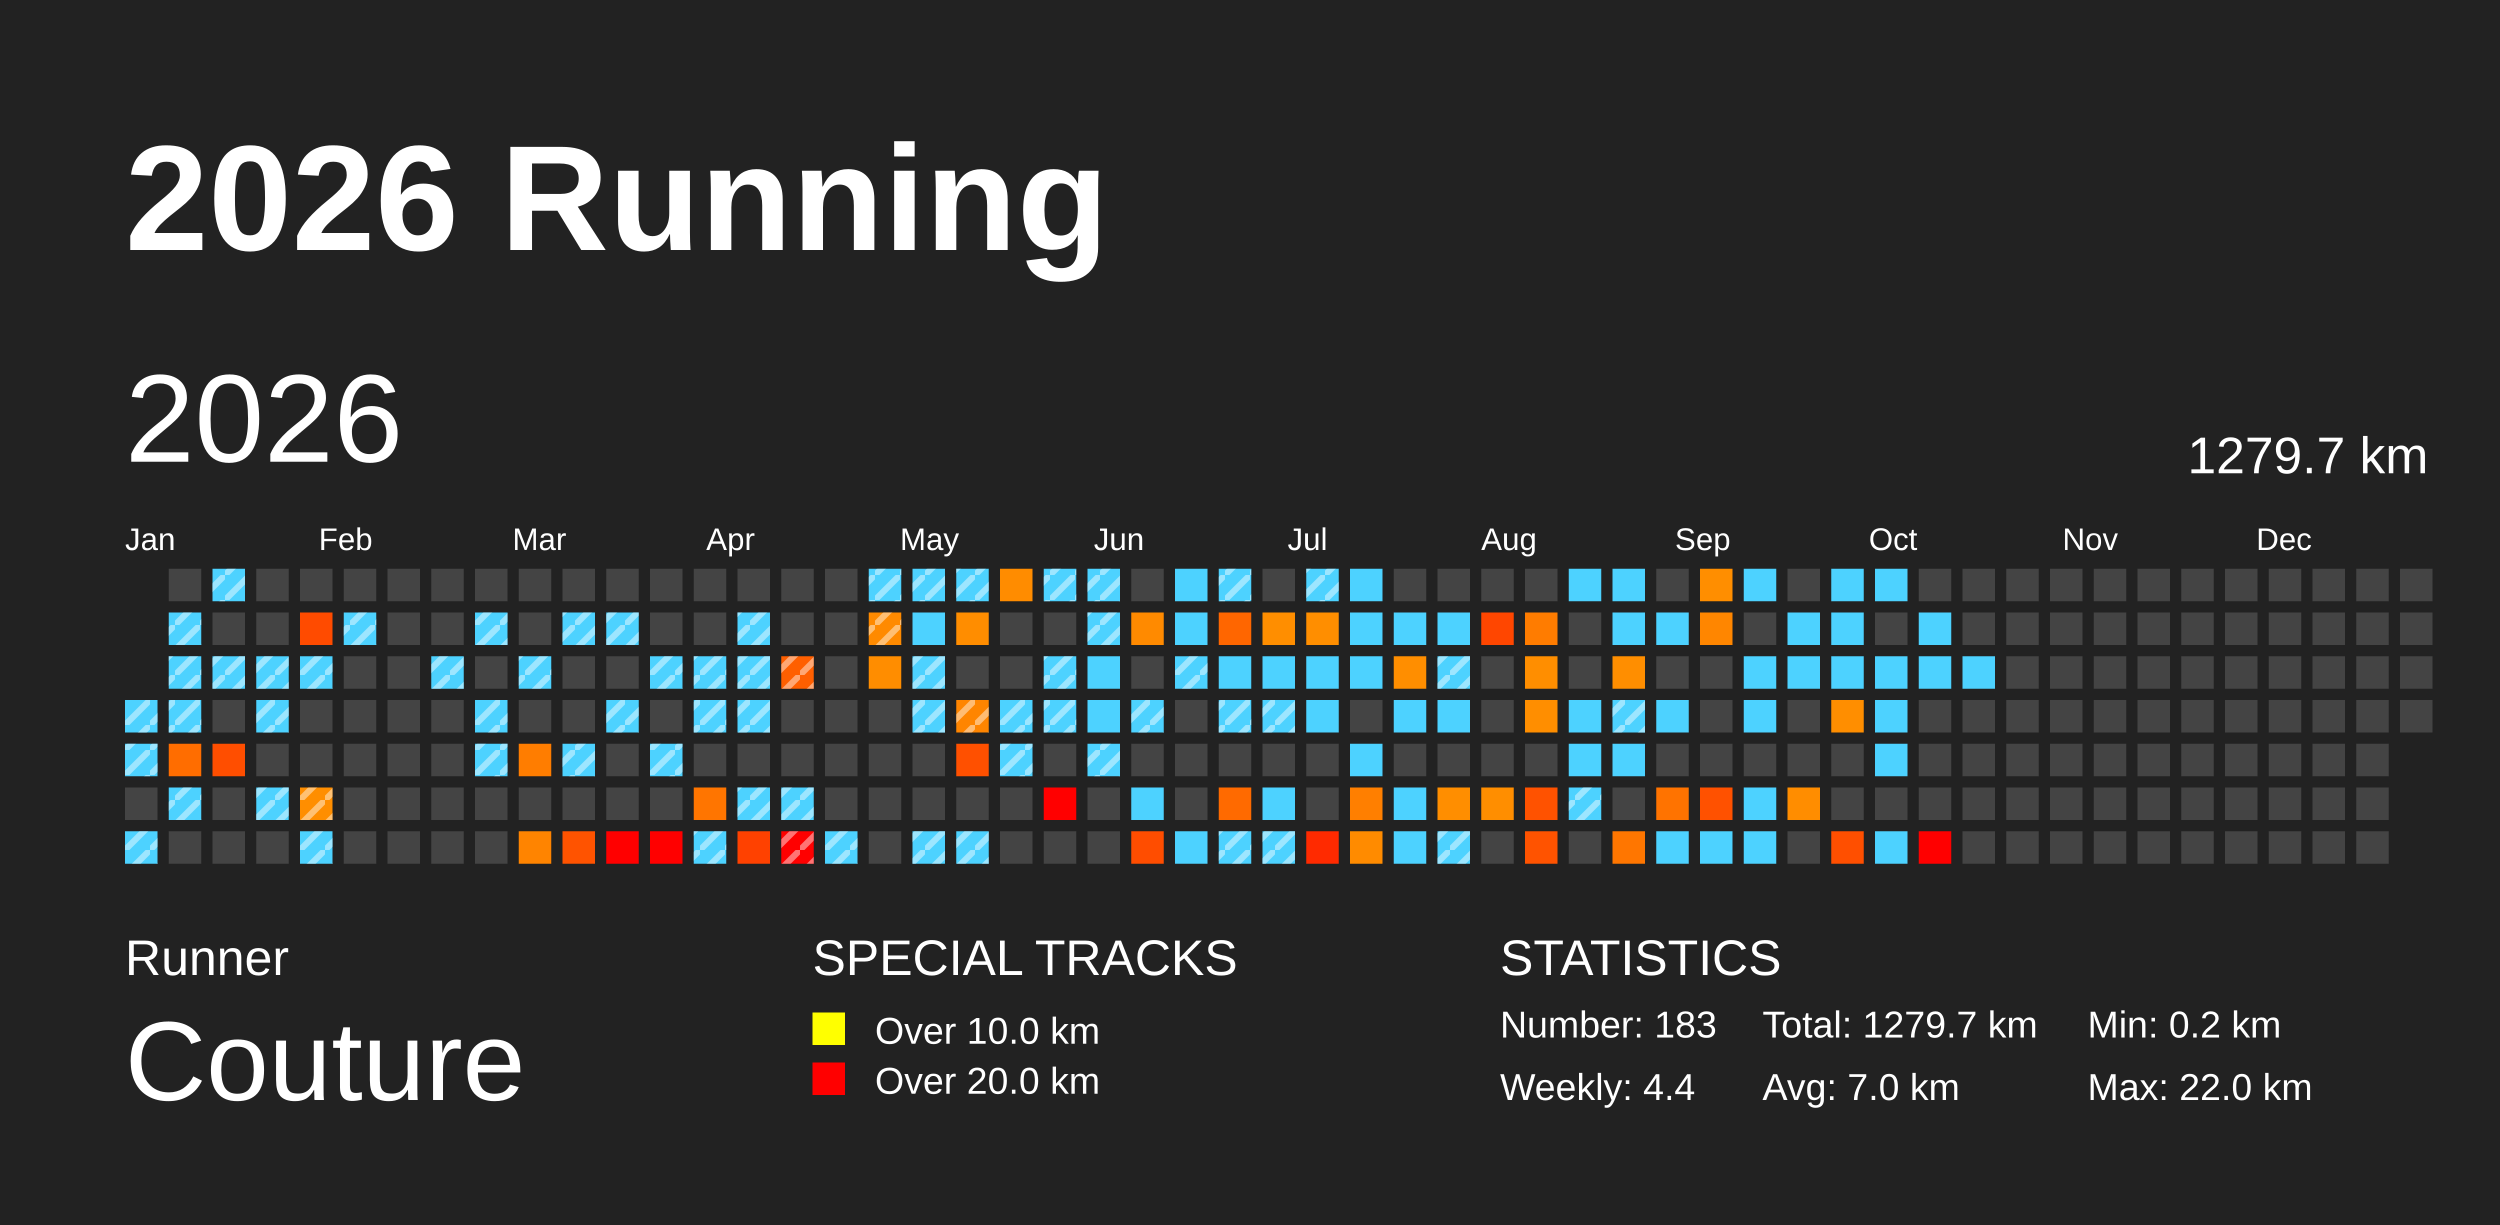
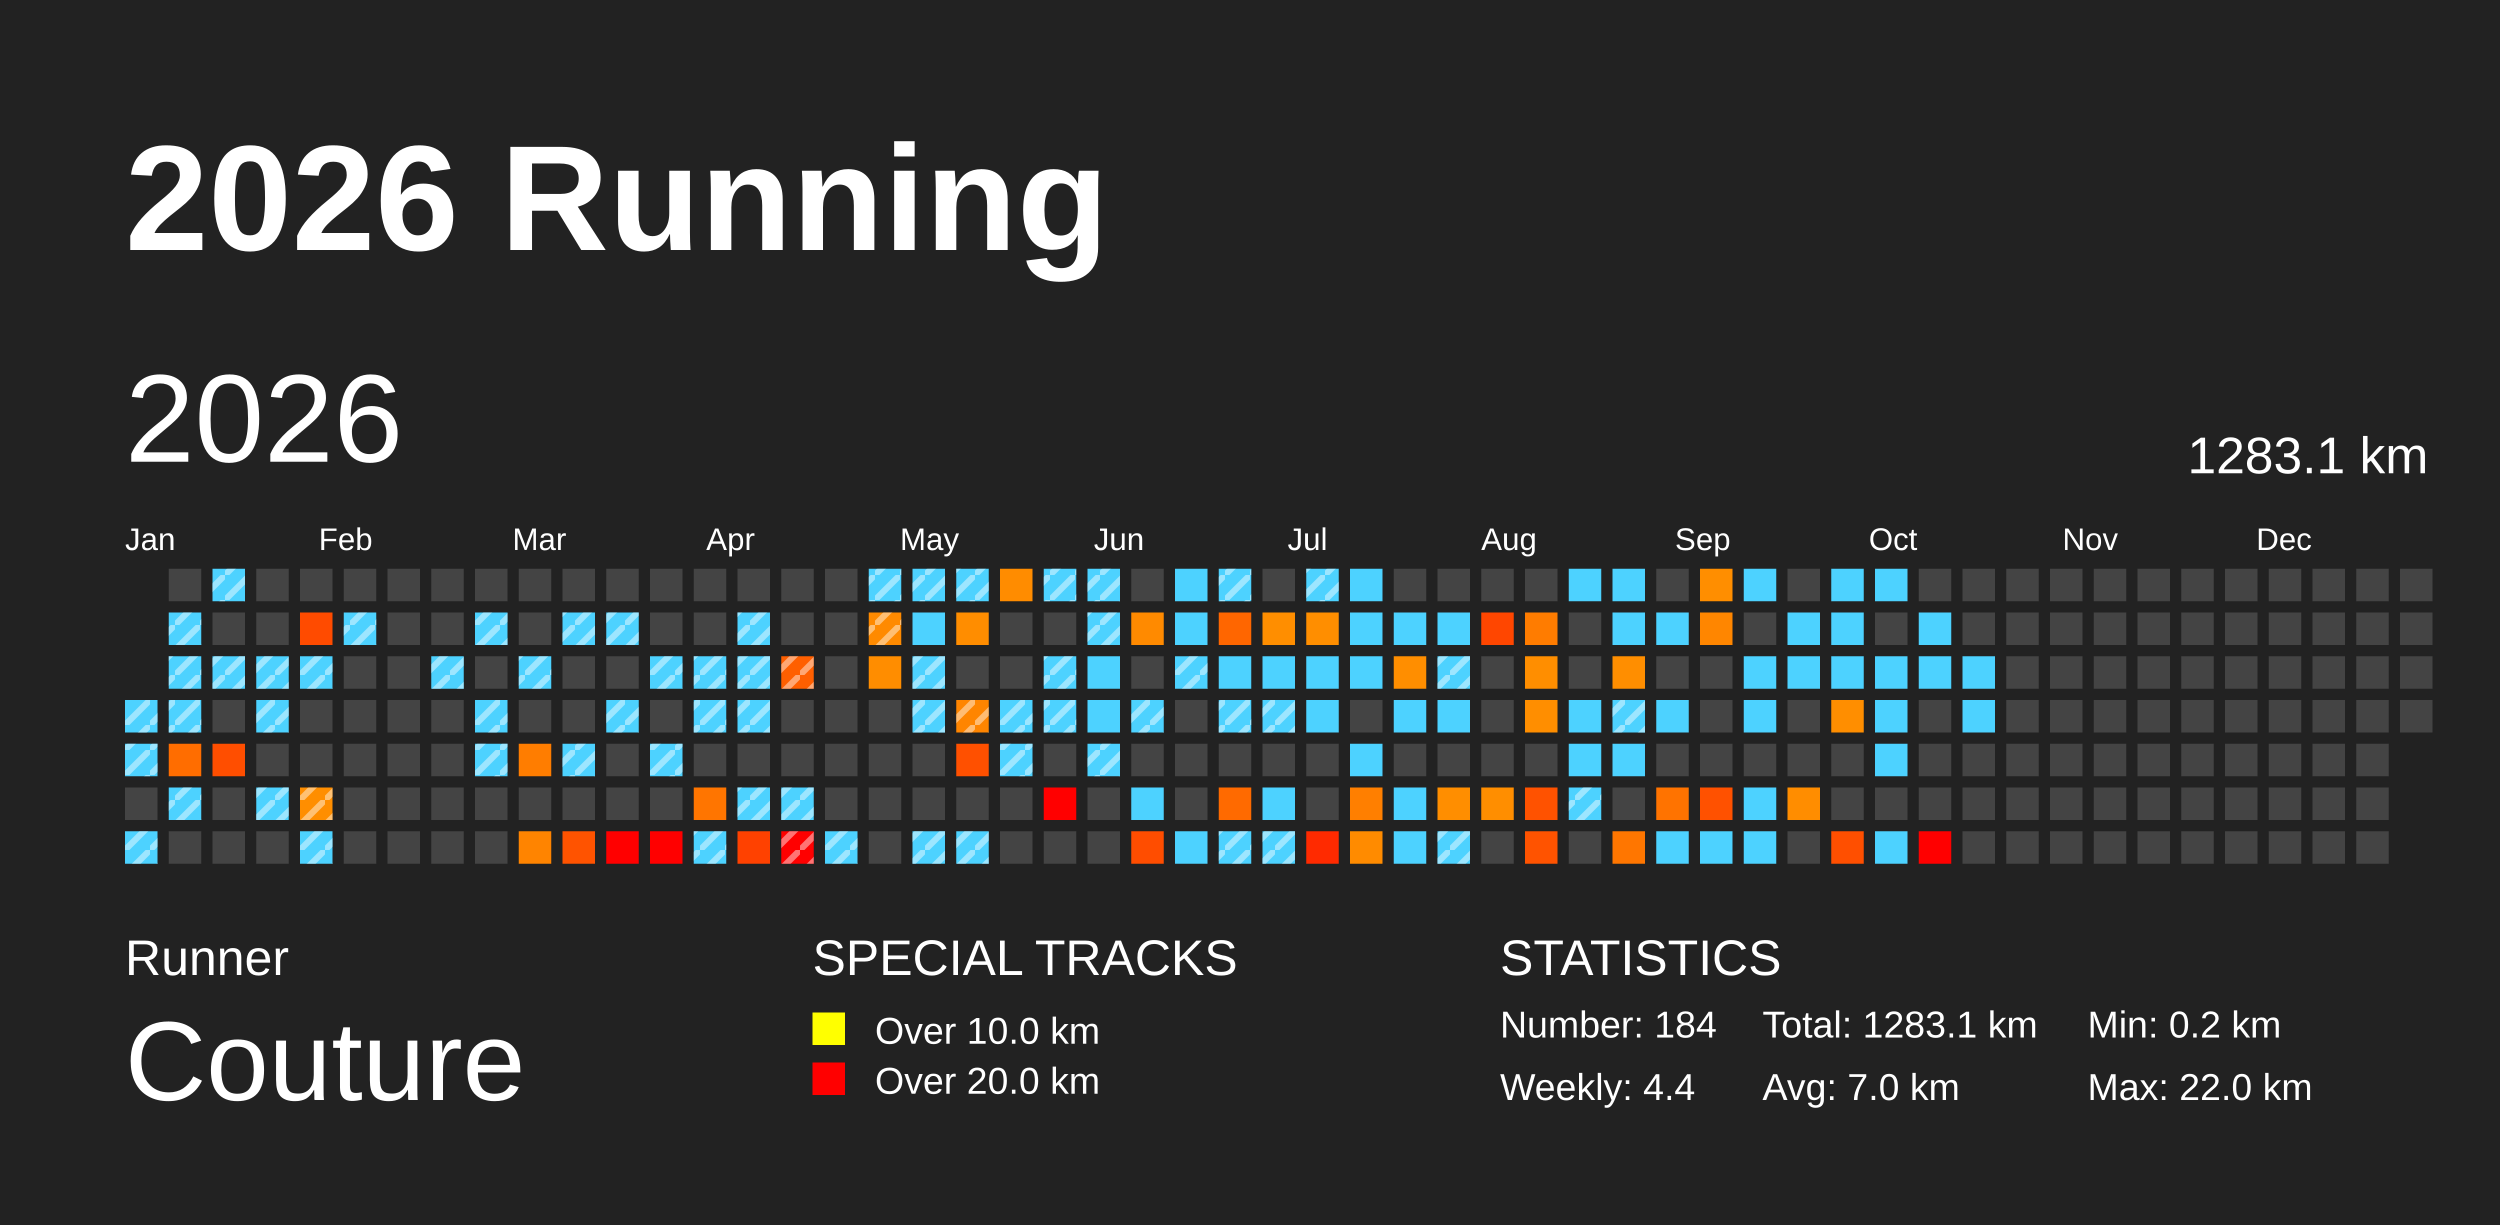
<svg xmlns="http://www.w3.org/2000/svg" baseProfile="full" height="98mm" version="1.1" viewBox="0,0,200,98" width="200mm">
  <defs>
    <pattern height="2" id="indoor-stripe" patternUnits="userSpaceOnUse" width="2">
      <line stroke="white" stroke-opacity="0.45" stroke-width="0.5" x1="0" x2="2" y1="2" y2="0" />
    </pattern>
  </defs>
  <rect fill="#222222" height="98" width="200" x="0" y="0" />
  <text fill="#FFFFFF" style="font-size:12px; font-family:Arial; font-weight:bold;" x="10" y="20">2026 Running</text>
  <text fill="#FFFFFF" style="font-size:4px; font-family:Arial" x="10" y="78">Runner</text>
  <text fill="#FFFFFF" style="font-size:9px; font-family:Arial" x="10" y="88">Couture</text>
  <text fill="#FFFFFF" style="font-size:4px; font-family:Arial" x="65" y="78">SPECIAL TRACKS</text>
  <rect fill="yellow" height="2.6" width="2.6" x="65" y="81" />
  <text fill="#FFFFFF" style="font-size:3px; font-family:Arial" x="70" y="83.5">Over 10.0 km</text>
  <rect fill="red" height="2.6" width="2.6" x="65" y="85" />
  <text fill="#FFFFFF" style="font-size:3px; font-family:Arial" x="70" y="87.5">Over 20.0 km</text>
  <text fill="#FFFFFF" style="font-size:4px; font-family:Arial" x="120" y="78">STATISTICS</text>
-   <text fill="#FFFFFF" style="font-size:3px; font-family:Arial" x="120" y="83">Number: 183</text>
+   <text fill="#FFFFFF" style="font-size:3px; font-family:Arial" x="120" y="83">Number: 184</text>
  <text fill="#FFFFFF" style="font-size:3px; font-family:Arial" x="120" y="88">Weekly: 4.4</text>
-   <text fill="#FFFFFF" style="font-size:3px; font-family:Arial" x="141" y="83">Total: 1279.7 km</text>
+   <text fill="#FFFFFF" style="font-size:3px; font-family:Arial" x="141" y="83">Total: 1283.1 km</text>
  <text fill="#FFFFFF" style="font-size:3px; font-family:Arial" x="141" y="88">Avg: 7.0 km</text>
  <text fill="#FFFFFF" style="font-size:3px; font-family:Arial" x="167" y="83">Min: 0.2 km</text>
  <text fill="#FFFFFF" style="font-size:3px; font-family:Arial" x="167" y="88">Max: 22.0 km</text>
  <text dominant-baseline="hanging" fill="#FFFFFF" style="font-size:10.0px; font-family:Arial;" x="10" y="30">2026</text>
-   <text dominant-baseline="hanging" fill="#FFFFFF" style="font-size:4.125px; font-family:Arial;" x="175" y="35">1279.7 km</text>
+   <text dominant-baseline="hanging" fill="#FFFFFF" style="font-size:4.125px; font-family:Arial;" x="175" y="35">1283.1 km</text>
  <text fill="#FFFFFF" style="font-size:2.5px; font-family:Arial" x="10.0" y="44">Jan</text>
  <text fill="#FFFFFF" style="font-size:2.5px; font-family:Arial" x="25.5" y="44">Feb</text>
  <text fill="#FFFFFF" style="font-size:2.5px; font-family:Arial" x="41.0" y="44">Mar</text>
  <text fill="#FFFFFF" style="font-size:2.5px; font-family:Arial" x="56.5" y="44">Apr</text>
  <text fill="#FFFFFF" style="font-size:2.5px; font-family:Arial" x="72.0" y="44">May</text>
  <text fill="#FFFFFF" style="font-size:2.5px; font-family:Arial" x="87.5" y="44">Jun</text>
  <text fill="#FFFFFF" style="font-size:2.5px; font-family:Arial" x="103.0" y="44">Jul</text>
  <text fill="#FFFFFF" style="font-size:2.5px; font-family:Arial" x="118.5" y="44">Aug</text>
  <text fill="#FFFFFF" style="font-size:2.5px; font-family:Arial" x="134.0" y="44">Sep</text>
  <text fill="#FFFFFF" style="font-size:2.5px; font-family:Arial" x="149.5" y="44">Oct</text>
  <text fill="#FFFFFF" style="font-size:2.5px; font-family:Arial" x="165.0" y="44">Nov</text>
  <text fill="#FFFFFF" style="font-size:2.5px; font-family:Arial" x="180.5" y="44">Dec</text>
  <rect fill="#4dd2ff" height="2.6" width="2.6" x="10.0" y="56.0" />
  <rect fill="url(#indoor-stripe)" height="2.6" style="pointer-events: none;" width="2.6" x="10.0" y="56.0" />
  <rect fill="#4dd2ff" height="2.6" width="2.6" x="10.0" y="59.5" />
  <rect fill="url(#indoor-stripe)" height="2.6" style="pointer-events: none;" width="2.6" x="10.0" y="59.5" />
  <rect fill="#444444" height="2.6" width="2.6" x="10.0" y="63.0" />
  <rect fill="#4dd2ff" height="2.6" width="2.6" x="10.0" y="66.5" />
  <rect fill="url(#indoor-stripe)" height="2.6" style="pointer-events: none;" width="2.6" x="10.0" y="66.5" />
  <rect fill="#444444" height="2.6" width="2.6" x="13.5" y="45.5" />
  <rect fill="#4dd2ff" height="2.6" width="2.6" x="13.5" y="49.0" />
  <rect fill="url(#indoor-stripe)" height="2.6" style="pointer-events: none;" width="2.6" x="13.5" y="49.0" />
  <rect fill="#4dd2ff" height="2.6" width="2.6" x="13.5" y="52.5" />
  <rect fill="url(#indoor-stripe)" height="2.6" style="pointer-events: none;" width="2.6" x="13.5" y="52.5" />
  <rect fill="#4dd2ff" height="2.6" width="2.6" x="13.5" y="56.0" />
  <rect fill="url(#indoor-stripe)" height="2.6" style="pointer-events: none;" width="2.6" x="13.5" y="56.0" />
  <rect fill="#ff6d00" height="2.6" width="2.6" x="13.5" y="59.5" />
  <rect fill="#4dd2ff" height="2.6" width="2.6" x="13.5" y="63.0" />
  <rect fill="url(#indoor-stripe)" height="2.6" style="pointer-events: none;" width="2.6" x="13.5" y="63.0" />
  <rect fill="#444444" height="2.6" width="2.6" x="13.5" y="66.5" />
  <rect fill="#4dd2ff" height="2.6" width="2.6" x="17.0" y="45.5" />
  <rect fill="url(#indoor-stripe)" height="2.6" style="pointer-events: none;" width="2.6" x="17.0" y="45.5" />
  <rect fill="#444444" height="2.6" width="2.6" x="17.0" y="49.0" />
  <rect fill="#4dd2ff" height="2.6" width="2.6" x="17.0" y="52.5" />
  <rect fill="url(#indoor-stripe)" height="2.6" style="pointer-events: none;" width="2.6" x="17.0" y="52.5" />
  <rect fill="#444444" height="2.6" width="2.6" x="17.0" y="56.0" />
  <rect fill="#ff4e00" height="2.6" width="2.6" x="17.0" y="59.5" />
  <rect fill="#444444" height="2.6" width="2.6" x="17.0" y="63.0" />
  <rect fill="#444444" height="2.6" width="2.6" x="17.0" y="66.5" />
  <rect fill="#444444" height="2.6" width="2.6" x="20.5" y="45.5" />
  <rect fill="#444444" height="2.6" width="2.6" x="20.5" y="49.0" />
  <rect fill="#4dd2ff" height="2.6" width="2.6" x="20.5" y="52.5" />
  <rect fill="url(#indoor-stripe)" height="2.6" style="pointer-events: none;" width="2.6" x="20.5" y="52.5" />
  <rect fill="#4dd2ff" height="2.6" width="2.6" x="20.5" y="56.0" />
  <rect fill="url(#indoor-stripe)" height="2.6" style="pointer-events: none;" width="2.6" x="20.5" y="56.0" />
  <rect fill="#444444" height="2.6" width="2.6" x="20.5" y="59.5" />
  <rect fill="#4dd2ff" height="2.6" width="2.6" x="20.5" y="63.0" />
  <rect fill="url(#indoor-stripe)" height="2.6" style="pointer-events: none;" width="2.6" x="20.5" y="63.0" />
  <rect fill="#444444" height="2.6" width="2.6" x="20.5" y="66.5" />
  <rect fill="#444444" height="2.6" width="2.6" x="24.0" y="45.5" />
  <rect fill="#ff4b00" height="2.6" width="2.6" x="24.0" y="49.0" />
  <rect fill="#4dd2ff" height="2.6" width="2.6" x="24.0" y="52.5" />
  <rect fill="url(#indoor-stripe)" height="2.6" style="pointer-events: none;" width="2.6" x="24.0" y="52.5" />
  <rect fill="#444444" height="2.6" width="2.6" x="24.0" y="56.0" />
  <rect fill="#444444" height="2.6" width="2.6" x="24.0" y="59.5" />
  <rect fill="#ff8e00" height="2.6" width="2.6" x="24.0" y="63.0" />
  <rect fill="url(#indoor-stripe)" height="2.6" style="pointer-events: none;" width="2.6" x="24.0" y="63.0" />
  <rect fill="#4dd2ff" height="2.6" width="2.6" x="24.0" y="66.5" />
  <rect fill="url(#indoor-stripe)" height="2.6" style="pointer-events: none;" width="2.6" x="24.0" y="66.5" />
  <rect fill="#444444" height="2.6" width="2.6" x="27.5" y="45.5" />
  <rect fill="#4dd2ff" height="2.6" width="2.6" x="27.5" y="49.0" />
  <rect fill="url(#indoor-stripe)" height="2.6" style="pointer-events: none;" width="2.6" x="27.5" y="49.0" />
  <rect fill="#444444" height="2.6" width="2.6" x="27.5" y="52.5" />
  <rect fill="#444444" height="2.6" width="2.6" x="27.5" y="56.0" />
  <rect fill="#444444" height="2.6" width="2.6" x="27.5" y="59.5" />
  <rect fill="#444444" height="2.6" width="2.6" x="27.5" y="63.0" />
  <rect fill="#444444" height="2.6" width="2.6" x="27.5" y="66.5" />
  <rect fill="#444444" height="2.6" width="2.6" x="31.0" y="45.5" />
  <rect fill="#444444" height="2.6" width="2.6" x="31.0" y="49.0" />
  <rect fill="#444444" height="2.6" width="2.6" x="31.0" y="52.5" />
  <rect fill="#444444" height="2.6" width="2.6" x="31.0" y="56.0" />
  <rect fill="#444444" height="2.6" width="2.6" x="31.0" y="59.5" />
  <rect fill="#444444" height="2.6" width="2.6" x="31.0" y="63.0" />
  <rect fill="#444444" height="2.6" width="2.6" x="31.0" y="66.5" />
  <rect fill="#444444" height="2.6" width="2.6" x="34.5" y="45.5" />
  <rect fill="#444444" height="2.6" width="2.6" x="34.5" y="49.0" />
  <rect fill="#4dd2ff" height="2.6" width="2.6" x="34.5" y="52.5" />
  <rect fill="url(#indoor-stripe)" height="2.6" style="pointer-events: none;" width="2.6" x="34.5" y="52.5" />
  <rect fill="#444444" height="2.6" width="2.6" x="34.5" y="56.0" />
  <rect fill="#444444" height="2.6" width="2.6" x="34.5" y="59.5" />
  <rect fill="#444444" height="2.6" width="2.6" x="34.5" y="63.0" />
  <rect fill="#444444" height="2.6" width="2.6" x="34.5" y="66.5" />
  <rect fill="#444444" height="2.6" width="2.6" x="38.0" y="45.5" />
  <rect fill="#4dd2ff" height="2.6" width="2.6" x="38.0" y="49.0" />
  <rect fill="url(#indoor-stripe)" height="2.6" style="pointer-events: none;" width="2.6" x="38.0" y="49.0" />
  <rect fill="#444444" height="2.6" width="2.6" x="38.0" y="52.5" />
  <rect fill="#4dd2ff" height="2.6" width="2.6" x="38.0" y="56.0" />
  <rect fill="url(#indoor-stripe)" height="2.6" style="pointer-events: none;" width="2.6" x="38.0" y="56.0" />
  <rect fill="#4dd2ff" height="2.6" width="2.6" x="38.0" y="59.5" />
  <rect fill="url(#indoor-stripe)" height="2.6" style="pointer-events: none;" width="2.6" x="38.0" y="59.5" />
  <rect fill="#444444" height="2.6" width="2.6" x="38.0" y="63.0" />
  <rect fill="#444444" height="2.6" width="2.6" x="38.0" y="66.5" />
  <rect fill="#444444" height="2.6" width="2.6" x="41.5" y="45.5" />
  <rect fill="#444444" height="2.6" width="2.6" x="41.5" y="49.0" />
  <rect fill="#4dd2ff" height="2.6" width="2.6" x="41.5" y="52.5" />
  <rect fill="url(#indoor-stripe)" height="2.6" style="pointer-events: none;" width="2.6" x="41.5" y="52.5" />
  <rect fill="#444444" height="2.6" width="2.6" x="41.5" y="56.0" />
  <rect fill="#ff7d00" height="2.6" width="2.6" x="41.5" y="59.5" />
  <rect fill="#444444" height="2.6" width="2.6" x="41.5" y="63.0" />
  <rect fill="#ff8400" height="2.6" width="2.6" x="41.5" y="66.5" />
  <rect fill="#444444" height="2.6" width="2.6" x="45.0" y="45.5" />
  <rect fill="#4dd2ff" height="2.6" width="2.6" x="45.0" y="49.0" />
  <rect fill="url(#indoor-stripe)" height="2.6" style="pointer-events: none;" width="2.6" x="45.0" y="49.0" />
  <rect fill="#444444" height="2.6" width="2.6" x="45.0" y="52.5" />
  <rect fill="#444444" height="2.6" width="2.6" x="45.0" y="56.0" />
  <rect fill="#4dd2ff" height="2.6" width="2.6" x="45.0" y="59.5" />
  <rect fill="url(#indoor-stripe)" height="2.6" style="pointer-events: none;" width="2.6" x="45.0" y="59.5" />
  <rect fill="#444444" height="2.6" width="2.6" x="45.0" y="63.0" />
  <rect fill="#ff5300" height="2.6" width="2.6" x="45.0" y="66.5" />
  <rect fill="#444444" height="2.6" width="2.6" x="48.5" y="45.5" />
  <rect fill="#4dd2ff" height="2.6" width="2.6" x="48.5" y="49.0" />
  <rect fill="url(#indoor-stripe)" height="2.6" style="pointer-events: none;" width="2.6" x="48.5" y="49.0" />
  <rect fill="#444444" height="2.6" width="2.6" x="48.5" y="52.5" />
  <rect fill="#4dd2ff" height="2.6" width="2.6" x="48.5" y="56.0" />
  <rect fill="url(#indoor-stripe)" height="2.6" style="pointer-events: none;" width="2.6" x="48.5" y="56.0" />
  <rect fill="#444444" height="2.6" width="2.6" x="48.5" y="59.5" />
  <rect fill="#444444" height="2.6" width="2.6" x="48.5" y="63.0" />
  <rect fill="red" height="2.6" width="2.6" x="48.5" y="66.5" />
  <rect fill="#444444" height="2.6" width="2.6" x="52.0" y="45.5" />
  <rect fill="#444444" height="2.6" width="2.6" x="52.0" y="49.0" />
  <rect fill="#4dd2ff" height="2.6" width="2.6" x="52.0" y="52.5" />
  <rect fill="url(#indoor-stripe)" height="2.6" style="pointer-events: none;" width="2.6" x="52.0" y="52.5" />
  <rect fill="#444444" height="2.6" width="2.6" x="52.0" y="56.0" />
  <rect fill="#4dd2ff" height="2.6" width="2.6" x="52.0" y="59.5" />
  <rect fill="url(#indoor-stripe)" height="2.6" style="pointer-events: none;" width="2.6" x="52.0" y="59.5" />
  <rect fill="#444444" height="2.6" width="2.6" x="52.0" y="63.0" />
  <rect fill="red" height="2.6" width="2.6" x="52.0" y="66.5" />
  <rect fill="#444444" height="2.6" width="2.6" x="55.5" y="45.5" />
  <rect fill="#444444" height="2.6" width="2.6" x="55.5" y="49.0" />
  <rect fill="#4dd2ff" height="2.6" width="2.6" x="55.5" y="52.5" />
  <rect fill="url(#indoor-stripe)" height="2.6" style="pointer-events: none;" width="2.6" x="55.5" y="52.5" />
  <rect fill="#4dd2ff" height="2.6" width="2.6" x="55.5" y="56.0" />
  <rect fill="url(#indoor-stripe)" height="2.6" style="pointer-events: none;" width="2.6" x="55.5" y="56.0" />
  <rect fill="#444444" height="2.6" width="2.6" x="55.5" y="59.5" />
  <rect fill="#ff7500" height="2.6" width="2.6" x="55.5" y="63.0" />
  <rect fill="#4dd2ff" height="2.6" width="2.6" x="55.5" y="66.5" />
  <rect fill="url(#indoor-stripe)" height="2.6" style="pointer-events: none;" width="2.6" x="55.5" y="66.5" />
  <rect fill="#444444" height="2.6" width="2.6" x="59.0" y="45.5" />
  <rect fill="#4dd2ff" height="2.6" width="2.6" x="59.0" y="49.0" />
  <rect fill="url(#indoor-stripe)" height="2.6" style="pointer-events: none;" width="2.6" x="59.0" y="49.0" />
  <rect fill="#4dd2ff" height="2.6" width="2.6" x="59.0" y="52.5" />
  <rect fill="url(#indoor-stripe)" height="2.6" style="pointer-events: none;" width="2.6" x="59.0" y="52.5" />
  <rect fill="#4dd2ff" height="2.6" width="2.6" x="59.0" y="56.0" />
  <rect fill="url(#indoor-stripe)" height="2.6" style="pointer-events: none;" width="2.6" x="59.0" y="56.0" />
  <rect fill="#444444" height="2.6" width="2.6" x="59.0" y="59.5" />
  <rect fill="#4dd2ff" height="2.6" width="2.6" x="59.0" y="63.0" />
  <rect fill="url(#indoor-stripe)" height="2.6" style="pointer-events: none;" width="2.6" x="59.0" y="63.0" />
  <rect fill="#ff4100" height="2.6" width="2.6" x="59.0" y="66.5" />
  <rect fill="#444444" height="2.6" width="2.6" x="62.5" y="45.5" />
  <rect fill="#444444" height="2.6" width="2.6" x="62.5" y="49.0" />
  <rect fill="#ff5f00" height="2.6" width="2.6" x="62.5" y="52.5" />
  <rect fill="url(#indoor-stripe)" height="2.6" style="pointer-events: none;" width="2.6" x="62.5" y="52.5" />
  <rect fill="#444444" height="2.6" width="2.6" x="62.5" y="56.0" />
  <rect fill="#444444" height="2.6" width="2.6" x="62.5" y="59.5" />
  <rect fill="#4dd2ff" height="2.6" width="2.6" x="62.5" y="63.0" />
  <rect fill="url(#indoor-stripe)" height="2.6" style="pointer-events: none;" width="2.6" x="62.5" y="63.0" />
  <rect fill="red" height="2.6" width="2.6" x="62.5" y="66.5" />
  <rect fill="url(#indoor-stripe)" height="2.6" style="pointer-events: none;" width="2.6" x="62.5" y="66.5" />
  <rect fill="#444444" height="2.6" width="2.6" x="66.0" y="45.5" />
  <rect fill="#444444" height="2.6" width="2.6" x="66.0" y="49.0" />
  <rect fill="#444444" height="2.6" width="2.6" x="66.0" y="52.5" />
  <rect fill="#444444" height="2.6" width="2.6" x="66.0" y="56.0" />
  <rect fill="#444444" height="2.6" width="2.6" x="66.0" y="59.5" />
  <rect fill="#444444" height="2.6" width="2.6" x="66.0" y="63.0" />
  <rect fill="#4dd2ff" height="2.6" width="2.6" x="66.0" y="66.5" />
  <rect fill="url(#indoor-stripe)" height="2.6" style="pointer-events: none;" width="2.6" x="66.0" y="66.5" />
  <rect fill="#4dd2ff" height="2.6" width="2.6" x="69.5" y="45.5" />
  <rect fill="url(#indoor-stripe)" height="2.6" style="pointer-events: none;" width="2.6" x="69.5" y="45.5" />
  <rect fill="#ff8a00" height="2.6" width="2.6" x="69.5" y="49.0" />
  <rect fill="url(#indoor-stripe)" height="2.6" style="pointer-events: none;" width="2.6" x="69.5" y="49.0" />
  <rect fill="#ff8d00" height="2.6" width="2.6" x="69.5" y="52.5" />
  <rect fill="#444444" height="2.6" width="2.6" x="69.5" y="56.0" />
  <rect fill="#444444" height="2.6" width="2.6" x="69.5" y="59.5" />
  <rect fill="#444444" height="2.6" width="2.6" x="69.5" y="63.0" />
  <rect fill="#444444" height="2.6" width="2.6" x="69.5" y="66.5" />
  <rect fill="#4dd2ff" height="2.6" width="2.6" x="73.0" y="45.5" />
  <rect fill="url(#indoor-stripe)" height="2.6" style="pointer-events: none;" width="2.6" x="73.0" y="45.5" />
  <rect fill="#4dd2ff" height="2.6" width="2.6" x="73.0" y="49.0" />
  <rect fill="#4dd2ff" height="2.6" width="2.6" x="73.0" y="52.5" />
  <rect fill="url(#indoor-stripe)" height="2.6" style="pointer-events: none;" width="2.6" x="73.0" y="52.5" />
  <rect fill="#4dd2ff" height="2.6" width="2.6" x="73.0" y="56.0" />
  <rect fill="url(#indoor-stripe)" height="2.6" style="pointer-events: none;" width="2.6" x="73.0" y="56.0" />
  <rect fill="#444444" height="2.6" width="2.6" x="73.0" y="59.5" />
  <rect fill="#444444" height="2.6" width="2.6" x="73.0" y="63.0" />
  <rect fill="#4dd2ff" height="2.6" width="2.6" x="73.0" y="66.5" />
  <rect fill="url(#indoor-stripe)" height="2.6" style="pointer-events: none;" width="2.6" x="73.0" y="66.5" />
  <rect fill="#4dd2ff" height="2.6" width="2.6" x="76.5" y="45.5" />
  <rect fill="url(#indoor-stripe)" height="2.6" style="pointer-events: none;" width="2.6" x="76.5" y="45.5" />
  <rect fill="#ff8d00" height="2.6" width="2.6" x="76.5" y="49.0" />
  <rect fill="#444444" height="2.6" width="2.6" x="76.5" y="52.5" />
  <rect fill="#ff8500" height="2.6" width="2.6" x="76.5" y="56.0" />
  <rect fill="url(#indoor-stripe)" height="2.6" style="pointer-events: none;" width="2.6" x="76.5" y="56.0" />
  <rect fill="#ff5000" height="2.6" width="2.6" x="76.5" y="59.5" />
  <rect fill="#444444" height="2.6" width="2.6" x="76.5" y="63.0" />
  <rect fill="#4dd2ff" height="2.6" width="2.6" x="76.5" y="66.5" />
  <rect fill="url(#indoor-stripe)" height="2.6" style="pointer-events: none;" width="2.6" x="76.5" y="66.5" />
  <rect fill="#ff8c00" height="2.6" width="2.6" x="80.0" y="45.5" />
  <rect fill="#444444" height="2.6" width="2.6" x="80.0" y="49.0" />
  <rect fill="#444444" height="2.6" width="2.6" x="80.0" y="52.5" />
  <rect fill="#4dd2ff" height="2.6" width="2.6" x="80.0" y="56.0" />
  <rect fill="url(#indoor-stripe)" height="2.6" style="pointer-events: none;" width="2.6" x="80.0" y="56.0" />
  <rect fill="#4dd2ff" height="2.6" width="2.6" x="80.0" y="59.5" />
  <rect fill="url(#indoor-stripe)" height="2.6" style="pointer-events: none;" width="2.6" x="80.0" y="59.5" />
  <rect fill="#444444" height="2.6" width="2.6" x="80.0" y="63.0" />
  <rect fill="#444444" height="2.6" width="2.6" x="80.0" y="66.5" />
  <rect fill="#4dd2ff" height="2.6" width="2.6" x="83.5" y="45.5" />
  <rect fill="url(#indoor-stripe)" height="2.6" style="pointer-events: none;" width="2.6" x="83.5" y="45.5" />
  <rect fill="#444444" height="2.6" width="2.6" x="83.5" y="49.0" />
  <rect fill="#4dd2ff" height="2.6" width="2.6" x="83.5" y="52.5" />
  <rect fill="url(#indoor-stripe)" height="2.6" style="pointer-events: none;" width="2.6" x="83.5" y="52.5" />
  <rect fill="#4dd2ff" height="2.6" width="2.6" x="83.5" y="56.0" />
  <rect fill="url(#indoor-stripe)" height="2.6" style="pointer-events: none;" width="2.6" x="83.5" y="56.0" />
  <rect fill="#444444" height="2.6" width="2.6" x="83.5" y="59.5" />
  <rect fill="red" height="2.6" width="2.6" x="83.5" y="63.0" />
  <rect fill="#444444" height="2.6" width="2.6" x="83.5" y="66.5" />
  <rect fill="#4dd2ff" height="2.6" width="2.6" x="87.0" y="45.5" />
  <rect fill="url(#indoor-stripe)" height="2.6" style="pointer-events: none;" width="2.6" x="87.0" y="45.5" />
  <rect fill="#4dd2ff" height="2.6" width="2.6" x="87.0" y="49.0" />
  <rect fill="url(#indoor-stripe)" height="2.6" style="pointer-events: none;" width="2.6" x="87.0" y="49.0" />
  <rect fill="#4dd2ff" height="2.6" width="2.6" x="87.0" y="52.5" />
  <rect fill="#4dd2ff" height="2.6" width="2.6" x="87.0" y="56.0" />
  <rect fill="#4dd2ff" height="2.6" width="2.6" x="87.0" y="59.5" />
  <rect fill="url(#indoor-stripe)" height="2.6" style="pointer-events: none;" width="2.6" x="87.0" y="59.5" />
  <rect fill="#444444" height="2.6" width="2.6" x="87.0" y="63.0" />
  <rect fill="#444444" height="2.6" width="2.6" x="87.0" y="66.5" />
  <rect fill="#444444" height="2.6" width="2.6" x="90.5" y="45.5" />
  <rect fill="#ff8a00" height="2.6" width="2.6" x="90.5" y="49.0" />
  <rect fill="#444444" height="2.6" width="2.6" x="90.5" y="52.5" />
  <rect fill="#4dd2ff" height="2.6" width="2.6" x="90.5" y="56.0" />
  <rect fill="url(#indoor-stripe)" height="2.6" style="pointer-events: none;" width="2.6" x="90.5" y="56.0" />
  <rect fill="#444444" height="2.6" width="2.6" x="90.5" y="59.5" />
  <rect fill="#4dd2ff" height="2.6" width="2.6" x="90.5" y="63.0" />
  <rect fill="#ff4d00" height="2.6" width="2.6" x="90.5" y="66.5" />
  <rect fill="#4dd2ff" height="2.6" width="2.6" x="94.0" y="45.5" />
  <rect fill="#4dd2ff" height="2.6" width="2.6" x="94.0" y="49.0" />
  <rect fill="#4dd2ff" height="2.6" width="2.6" x="94.0" y="52.5" />
  <rect fill="url(#indoor-stripe)" height="2.6" style="pointer-events: none;" width="2.6" x="94.0" y="52.5" />
  <rect fill="#444444" height="2.6" width="2.6" x="94.0" y="56.0" />
  <rect fill="#444444" height="2.6" width="2.6" x="94.0" y="59.5" />
  <rect fill="#444444" height="2.6" width="2.6" x="94.0" y="63.0" />
  <rect fill="#4dd2ff" height="2.6" width="2.6" x="94.0" y="66.5" />
  <rect fill="#4dd2ff" height="2.6" width="2.6" x="97.5" y="45.5" />
  <rect fill="url(#indoor-stripe)" height="2.6" style="pointer-events: none;" width="2.6" x="97.5" y="45.5" />
  <rect fill="#ff6600" height="2.6" width="2.6" x="97.5" y="49.0" />
  <rect fill="#4dd2ff" height="2.6" width="2.6" x="97.5" y="52.5" />
  <rect fill="#4dd2ff" height="2.6" width="2.6" x="97.5" y="56.0" />
  <rect fill="url(#indoor-stripe)" height="2.6" style="pointer-events: none;" width="2.6" x="97.5" y="56.0" />
  <rect fill="#444444" height="2.6" width="2.6" x="97.5" y="59.5" />
  <rect fill="#ff6a00" height="2.6" width="2.6" x="97.5" y="63.0" />
  <rect fill="#4dd2ff" height="2.6" width="2.6" x="97.5" y="66.5" />
  <rect fill="url(#indoor-stripe)" height="2.6" style="pointer-events: none;" width="2.6" x="97.5" y="66.5" />
  <rect fill="#444444" height="2.6" width="2.6" x="101.0" y="45.5" />
  <rect fill="#ff8e00" height="2.6" width="2.6" x="101.0" y="49.0" />
  <rect fill="#4dd2ff" height="2.6" width="2.6" x="101.0" y="52.5" />
  <rect fill="#4dd2ff" height="2.6" width="2.6" x="101.0" y="56.0" />
  <rect fill="url(#indoor-stripe)" height="2.6" style="pointer-events: none;" width="2.6" x="101.0" y="56.0" />
  <rect fill="#444444" height="2.6" width="2.6" x="101.0" y="59.5" />
  <rect fill="#4dd2ff" height="2.6" width="2.6" x="101.0" y="63.0" />
  <rect fill="#4dd2ff" height="2.6" width="2.6" x="101.0" y="66.5" />
  <rect fill="url(#indoor-stripe)" height="2.6" style="pointer-events: none;" width="2.6" x="101.0" y="66.5" />
  <rect fill="#4dd2ff" height="2.6" width="2.6" x="104.5" y="45.5" />
  <rect fill="url(#indoor-stripe)" height="2.6" style="pointer-events: none;" width="2.6" x="104.5" y="45.5" />
  <rect fill="#ff8e00" height="2.6" width="2.6" x="104.5" y="49.0" />
  <rect fill="#4dd2ff" height="2.6" width="2.6" x="104.5" y="52.5" />
  <rect fill="#4dd2ff" height="2.6" width="2.6" x="104.5" y="56.0" />
  <rect fill="#444444" height="2.6" width="2.6" x="104.5" y="59.5" />
  <rect fill="#444444" height="2.6" width="2.6" x="104.5" y="63.0" />
  <rect fill="#ff2a00" height="2.6" width="2.6" x="104.5" y="66.5" />
  <rect fill="#4dd2ff" height="2.6" width="2.6" x="108.0" y="45.5" />
  <rect fill="#4dd2ff" height="2.6" width="2.6" x="108.0" y="49.0" />
  <rect fill="#4dd2ff" height="2.6" width="2.6" x="108.0" y="52.5" />
  <rect fill="#444444" height="2.6" width="2.6" x="108.0" y="56.0" />
  <rect fill="#4dd2ff" height="2.6" width="2.6" x="108.0" y="59.5" />
  <rect fill="#ff7f00" height="2.6" width="2.6" x="108.0" y="63.0" />
  <rect fill="#ff8b00" height="2.6" width="2.6" x="108.0" y="66.5" />
  <rect fill="#444444" height="2.6" width="2.6" x="111.5" y="45.5" />
  <rect fill="#4dd2ff" height="2.6" width="2.6" x="111.5" y="49.0" />
  <rect fill="#ff8e00" height="2.6" width="2.6" x="111.5" y="52.5" />
  <rect fill="#4dd2ff" height="2.6" width="2.6" x="111.5" y="56.0" />
  <rect fill="#444444" height="2.6" width="2.6" x="111.5" y="59.5" />
  <rect fill="#4dd2ff" height="2.6" width="2.6" x="111.5" y="63.0" />
  <rect fill="#4dd2ff" height="2.6" width="2.6" x="111.5" y="66.5" />
  <rect fill="#444444" height="2.6" width="2.6" x="115.0" y="45.5" />
  <rect fill="#4dd2ff" height="2.6" width="2.6" x="115.0" y="49.0" />
  <rect fill="#4dd2ff" height="2.6" width="2.6" x="115.0" y="52.5" />
  <rect fill="url(#indoor-stripe)" height="2.6" style="pointer-events: none;" width="2.6" x="115.0" y="52.5" />
  <rect fill="#4dd2ff" height="2.6" width="2.6" x="115.0" y="56.0" />
  <rect fill="#444444" height="2.6" width="2.6" x="115.0" y="59.5" />
  <rect fill="#ff8e00" height="2.6" width="2.6" x="115.0" y="63.0" />
  <rect fill="#4dd2ff" height="2.6" width="2.6" x="115.0" y="66.5" />
  <rect fill="url(#indoor-stripe)" height="2.6" style="pointer-events: none;" width="2.6" x="115.0" y="66.5" />
  <rect fill="#444444" height="2.6" width="2.6" x="118.5" y="45.5" />
  <rect fill="#ff4600" height="2.6" width="2.6" x="118.5" y="49.0" />
  <rect fill="#444444" height="2.6" width="2.6" x="118.5" y="52.5" />
  <rect fill="#444444" height="2.6" width="2.6" x="118.5" y="56.0" />
  <rect fill="#444444" height="2.6" width="2.6" x="118.5" y="59.5" />
  <rect fill="#ff8e00" height="2.6" width="2.6" x="118.5" y="63.0" />
  <rect fill="#444444" height="2.6" width="2.6" x="118.5" y="66.5" />
  <rect fill="#444444" height="2.6" width="2.6" x="122.0" y="45.5" />
  <rect fill="#ff7c00" height="2.6" width="2.6" x="122.0" y="49.0" />
  <rect fill="#ff8e00" height="2.6" width="2.6" x="122.0" y="52.5" />
  <rect fill="#ff8e00" height="2.6" width="2.6" x="122.0" y="56.0" />
  <rect fill="#444444" height="2.6" width="2.6" x="122.0" y="59.5" />
  <rect fill="#ff5200" height="2.6" width="2.6" x="122.0" y="63.0" />
  <rect fill="#ff5300" height="2.6" width="2.6" x="122.0" y="66.5" />
  <rect fill="#4dd2ff" height="2.6" width="2.6" x="125.5" y="45.5" />
  <rect fill="#444444" height="2.6" width="2.6" x="125.5" y="49.0" />
  <rect fill="#444444" height="2.6" width="2.6" x="125.5" y="52.5" />
  <rect fill="#4dd2ff" height="2.6" width="2.6" x="125.5" y="56.0" />
  <rect fill="#4dd2ff" height="2.6" width="2.6" x="125.5" y="59.5" />
  <rect fill="#4dd2ff" height="2.6" width="2.6" x="125.5" y="63.0" />
  <rect fill="url(#indoor-stripe)" height="2.6" style="pointer-events: none;" width="2.6" x="125.5" y="63.0" />
  <rect fill="#444444" height="2.6" width="2.6" x="125.5" y="66.5" />
  <rect fill="#4dd2ff" height="2.6" width="2.6" x="129.0" y="45.5" />
  <rect fill="#4dd2ff" height="2.6" width="2.6" x="129.0" y="49.0" />
  <rect fill="#ff8e00" height="2.6" width="2.6" x="129.0" y="52.5" />
  <rect fill="#4dd2ff" height="2.6" width="2.6" x="129.0" y="56.0" />
  <rect fill="url(#indoor-stripe)" height="2.6" style="pointer-events: none;" width="2.6" x="129.0" y="56.0" />
  <rect fill="#4dd2ff" height="2.6" width="2.6" x="129.0" y="59.5" />
  <rect fill="#444444" height="2.6" width="2.6" x="129.0" y="63.0" />
  <rect fill="#ff7600" height="2.6" width="2.6" x="129.0" y="66.5" />
  <rect fill="#444444" height="2.6" width="2.6" x="132.5" y="45.5" />
  <rect fill="#4dd2ff" height="2.6" width="2.6" x="132.5" y="49.0" />
  <rect fill="#444444" height="2.6" width="2.6" x="132.5" y="52.5" />
  <rect fill="#4dd2ff" height="2.6" width="2.6" x="132.5" y="56.0" />
  <rect fill="#444444" height="2.6" width="2.6" x="132.5" y="59.5" />
  <rect fill="#ff7300" height="2.6" width="2.6" x="132.5" y="63.0" />
  <rect fill="#4dd2ff" height="2.6" width="2.6" x="132.5" y="66.5" />
  <rect fill="#ff8e00" height="2.6" width="2.6" x="136.0" y="45.5" />
  <rect fill="#ff8600" height="2.6" width="2.6" x="136.0" y="49.0" />
  <rect fill="#444444" height="2.6" width="2.6" x="136.0" y="52.5" />
  <rect fill="#444444" height="2.6" width="2.6" x="136.0" y="56.0" />
  <rect fill="#444444" height="2.6" width="2.6" x="136.0" y="59.5" />
  <rect fill="#ff5100" height="2.6" width="2.6" x="136.0" y="63.0" />
  <rect fill="#4dd2ff" height="2.6" width="2.6" x="136.0" y="66.5" />
  <rect fill="#4dd2ff" height="2.6" width="2.6" x="139.5" y="45.5" />
  <rect fill="#444444" height="2.6" width="2.6" x="139.5" y="49.0" />
  <rect fill="#4dd2ff" height="2.6" width="2.6" x="139.5" y="52.5" />
  <rect fill="#4dd2ff" height="2.6" width="2.6" x="139.5" y="56.0" />
  <rect fill="#444444" height="2.6" width="2.6" x="139.5" y="59.5" />
  <rect fill="#4dd2ff" height="2.6" width="2.6" x="139.5" y="63.0" />
  <rect fill="#4dd2ff" height="2.6" width="2.6" x="139.5" y="66.5" />
  <rect fill="#444444" height="2.6" width="2.6" x="143.0" y="45.5" />
  <rect fill="#4dd2ff" height="2.6" width="2.6" x="143.0" y="49.0" />
  <rect fill="#4dd2ff" height="2.6" width="2.6" x="143.0" y="52.5" />
  <rect fill="#444444" height="2.6" width="2.6" x="143.0" y="56.0" />
  <rect fill="#444444" height="2.6" width="2.6" x="143.0" y="59.5" />
  <rect fill="#ff8d00" height="2.6" width="2.6" x="143.0" y="63.0" />
  <rect fill="#444444" height="2.6" width="2.6" x="143.0" y="66.5" />
  <rect fill="#4dd2ff" height="2.6" width="2.6" x="146.5" y="45.5" />
  <rect fill="#4dd2ff" height="2.6" width="2.6" x="146.5" y="49.0" />
  <rect fill="#4dd2ff" height="2.6" width="2.6" x="146.5" y="52.5" />
  <rect fill="#ff8e00" height="2.6" width="2.6" x="146.5" y="56.0" />
  <rect fill="#444444" height="2.6" width="2.6" x="146.5" y="59.5" />
  <rect fill="#444444" height="2.6" width="2.6" x="146.5" y="63.0" />
  <rect fill="#ff4f00" height="2.6" width="2.6" x="146.5" y="66.5" />
  <rect fill="#4dd2ff" height="2.6" width="2.6" x="150.0" y="45.5" />
  <rect fill="#444444" height="2.6" width="2.6" x="150.0" y="49.0" />
  <rect fill="#4dd2ff" height="2.6" width="2.6" x="150.0" y="52.5" />
  <rect fill="#4dd2ff" height="2.6" width="2.6" x="150.0" y="56.0" />
  <rect fill="#4dd2ff" height="2.6" width="2.6" x="150.0" y="59.5" />
  <rect fill="#444444" height="2.6" width="2.6" x="150.0" y="63.0" />
  <rect fill="#4dd2ff" height="2.6" width="2.6" x="150.0" y="66.5" />
  <rect fill="#444444" height="2.6" width="2.6" x="153.5" y="45.5" />
  <rect fill="#4dd2ff" height="2.6" width="2.6" x="153.5" y="49.0" />
  <rect fill="#4dd2ff" height="2.6" width="2.6" x="153.5" y="52.5" />
  <rect fill="#444444" height="2.6" width="2.6" x="153.5" y="56.0" />
  <rect fill="#444444" height="2.6" width="2.6" x="153.5" y="59.5" />
  <rect fill="#444444" height="2.6" width="2.6" x="153.5" y="63.0" />
  <rect fill="red" height="2.6" width="2.6" x="153.5" y="66.5" />
  <rect fill="#444444" height="2.6" width="2.6" x="157.0" y="45.5" />
  <rect fill="#444444" height="2.6" width="2.6" x="157.0" y="49.0" />
  <rect fill="#4dd2ff" height="2.6" width="2.6" x="157.0" y="52.5" />
-   <rect fill="#444444" height="2.6" width="2.6" x="157.0" y="56.0" />
+   <rect fill="#4dd2ff" height="2.6" width="2.6" x="157.0" y="56.0" />
  <rect fill="#444444" height="2.6" width="2.6" x="157.0" y="59.5" />
  <rect fill="#444444" height="2.6" width="2.6" x="157.0" y="63.0" />
  <rect fill="#444444" height="2.6" width="2.6" x="157.0" y="66.5" />
  <rect fill="#444444" height="2.6" width="2.6" x="160.5" y="45.5" />
  <rect fill="#444444" height="2.6" width="2.6" x="160.5" y="49.0" />
  <rect fill="#444444" height="2.6" width="2.6" x="160.5" y="52.5" />
  <rect fill="#444444" height="2.6" width="2.6" x="160.5" y="56.0" />
  <rect fill="#444444" height="2.6" width="2.6" x="160.5" y="59.5" />
  <rect fill="#444444" height="2.6" width="2.6" x="160.5" y="63.0" />
  <rect fill="#444444" height="2.6" width="2.6" x="160.5" y="66.5" />
  <rect fill="#444444" height="2.6" width="2.6" x="164.0" y="45.5" />
  <rect fill="#444444" height="2.6" width="2.6" x="164.0" y="49.0" />
  <rect fill="#444444" height="2.6" width="2.6" x="164.0" y="52.5" />
  <rect fill="#444444" height="2.6" width="2.6" x="164.0" y="56.0" />
  <rect fill="#444444" height="2.6" width="2.6" x="164.0" y="59.5" />
  <rect fill="#444444" height="2.6" width="2.6" x="164.0" y="63.0" />
  <rect fill="#444444" height="2.6" width="2.6" x="164.0" y="66.5" />
  <rect fill="#444444" height="2.6" width="2.6" x="167.5" y="45.5" />
  <rect fill="#444444" height="2.6" width="2.6" x="167.5" y="49.0" />
  <rect fill="#444444" height="2.6" width="2.6" x="167.5" y="52.5" />
  <rect fill="#444444" height="2.6" width="2.6" x="167.5" y="56.0" />
  <rect fill="#444444" height="2.6" width="2.6" x="167.5" y="59.5" />
  <rect fill="#444444" height="2.6" width="2.6" x="167.5" y="63.0" />
  <rect fill="#444444" height="2.6" width="2.6" x="167.5" y="66.5" />
  <rect fill="#444444" height="2.6" width="2.6" x="171.0" y="45.5" />
  <rect fill="#444444" height="2.6" width="2.6" x="171.0" y="49.0" />
  <rect fill="#444444" height="2.6" width="2.6" x="171.0" y="52.5" />
  <rect fill="#444444" height="2.6" width="2.6" x="171.0" y="56.0" />
  <rect fill="#444444" height="2.6" width="2.6" x="171.0" y="59.5" />
  <rect fill="#444444" height="2.6" width="2.6" x="171.0" y="63.0" />
  <rect fill="#444444" height="2.6" width="2.6" x="171.0" y="66.5" />
  <rect fill="#444444" height="2.6" width="2.6" x="174.5" y="45.5" />
  <rect fill="#444444" height="2.6" width="2.6" x="174.5" y="49.0" />
  <rect fill="#444444" height="2.6" width="2.6" x="174.5" y="52.5" />
  <rect fill="#444444" height="2.6" width="2.6" x="174.5" y="56.0" />
  <rect fill="#444444" height="2.6" width="2.6" x="174.5" y="59.5" />
  <rect fill="#444444" height="2.6" width="2.6" x="174.5" y="63.0" />
  <rect fill="#444444" height="2.6" width="2.6" x="174.5" y="66.5" />
  <rect fill="#444444" height="2.6" width="2.6" x="178.0" y="45.5" />
  <rect fill="#444444" height="2.6" width="2.6" x="178.0" y="49.0" />
  <rect fill="#444444" height="2.6" width="2.6" x="178.0" y="52.5" />
  <rect fill="#444444" height="2.6" width="2.6" x="178.0" y="56.0" />
  <rect fill="#444444" height="2.6" width="2.6" x="178.0" y="59.5" />
  <rect fill="#444444" height="2.6" width="2.6" x="178.0" y="63.0" />
  <rect fill="#444444" height="2.6" width="2.6" x="178.0" y="66.5" />
  <rect fill="#444444" height="2.6" width="2.6" x="181.5" y="45.5" />
  <rect fill="#444444" height="2.6" width="2.6" x="181.5" y="49.0" />
  <rect fill="#444444" height="2.6" width="2.6" x="181.5" y="52.5" />
  <rect fill="#444444" height="2.6" width="2.6" x="181.5" y="56.0" />
  <rect fill="#444444" height="2.6" width="2.6" x="181.5" y="59.5" />
  <rect fill="#444444" height="2.6" width="2.6" x="181.5" y="63.0" />
  <rect fill="#444444" height="2.6" width="2.6" x="181.5" y="66.5" />
  <rect fill="#444444" height="2.6" width="2.6" x="185.0" y="45.5" />
  <rect fill="#444444" height="2.6" width="2.6" x="185.0" y="49.0" />
  <rect fill="#444444" height="2.6" width="2.6" x="185.0" y="52.5" />
  <rect fill="#444444" height="2.6" width="2.6" x="185.0" y="56.0" />
  <rect fill="#444444" height="2.6" width="2.6" x="185.0" y="59.5" />
  <rect fill="#444444" height="2.6" width="2.6" x="185.0" y="63.0" />
  <rect fill="#444444" height="2.6" width="2.6" x="185.0" y="66.5" />
  <rect fill="#444444" height="2.6" width="2.6" x="188.5" y="45.5" />
  <rect fill="#444444" height="2.6" width="2.6" x="188.5" y="49.0" />
  <rect fill="#444444" height="2.6" width="2.6" x="188.5" y="52.5" />
  <rect fill="#444444" height="2.6" width="2.6" x="188.5" y="56.0" />
  <rect fill="#444444" height="2.6" width="2.6" x="188.5" y="59.5" />
  <rect fill="#444444" height="2.6" width="2.6" x="188.5" y="63.0" />
  <rect fill="#444444" height="2.6" width="2.6" x="188.5" y="66.5" />
  <rect fill="#444444" height="2.6" width="2.6" x="192.0" y="45.5" />
  <rect fill="#444444" height="2.6" width="2.6" x="192.0" y="49.0" />
  <rect fill="#444444" height="2.6" width="2.6" x="192.0" y="52.5" />
  <rect fill="#444444" height="2.6" width="2.6" x="192.0" y="56.0" />
</svg>
